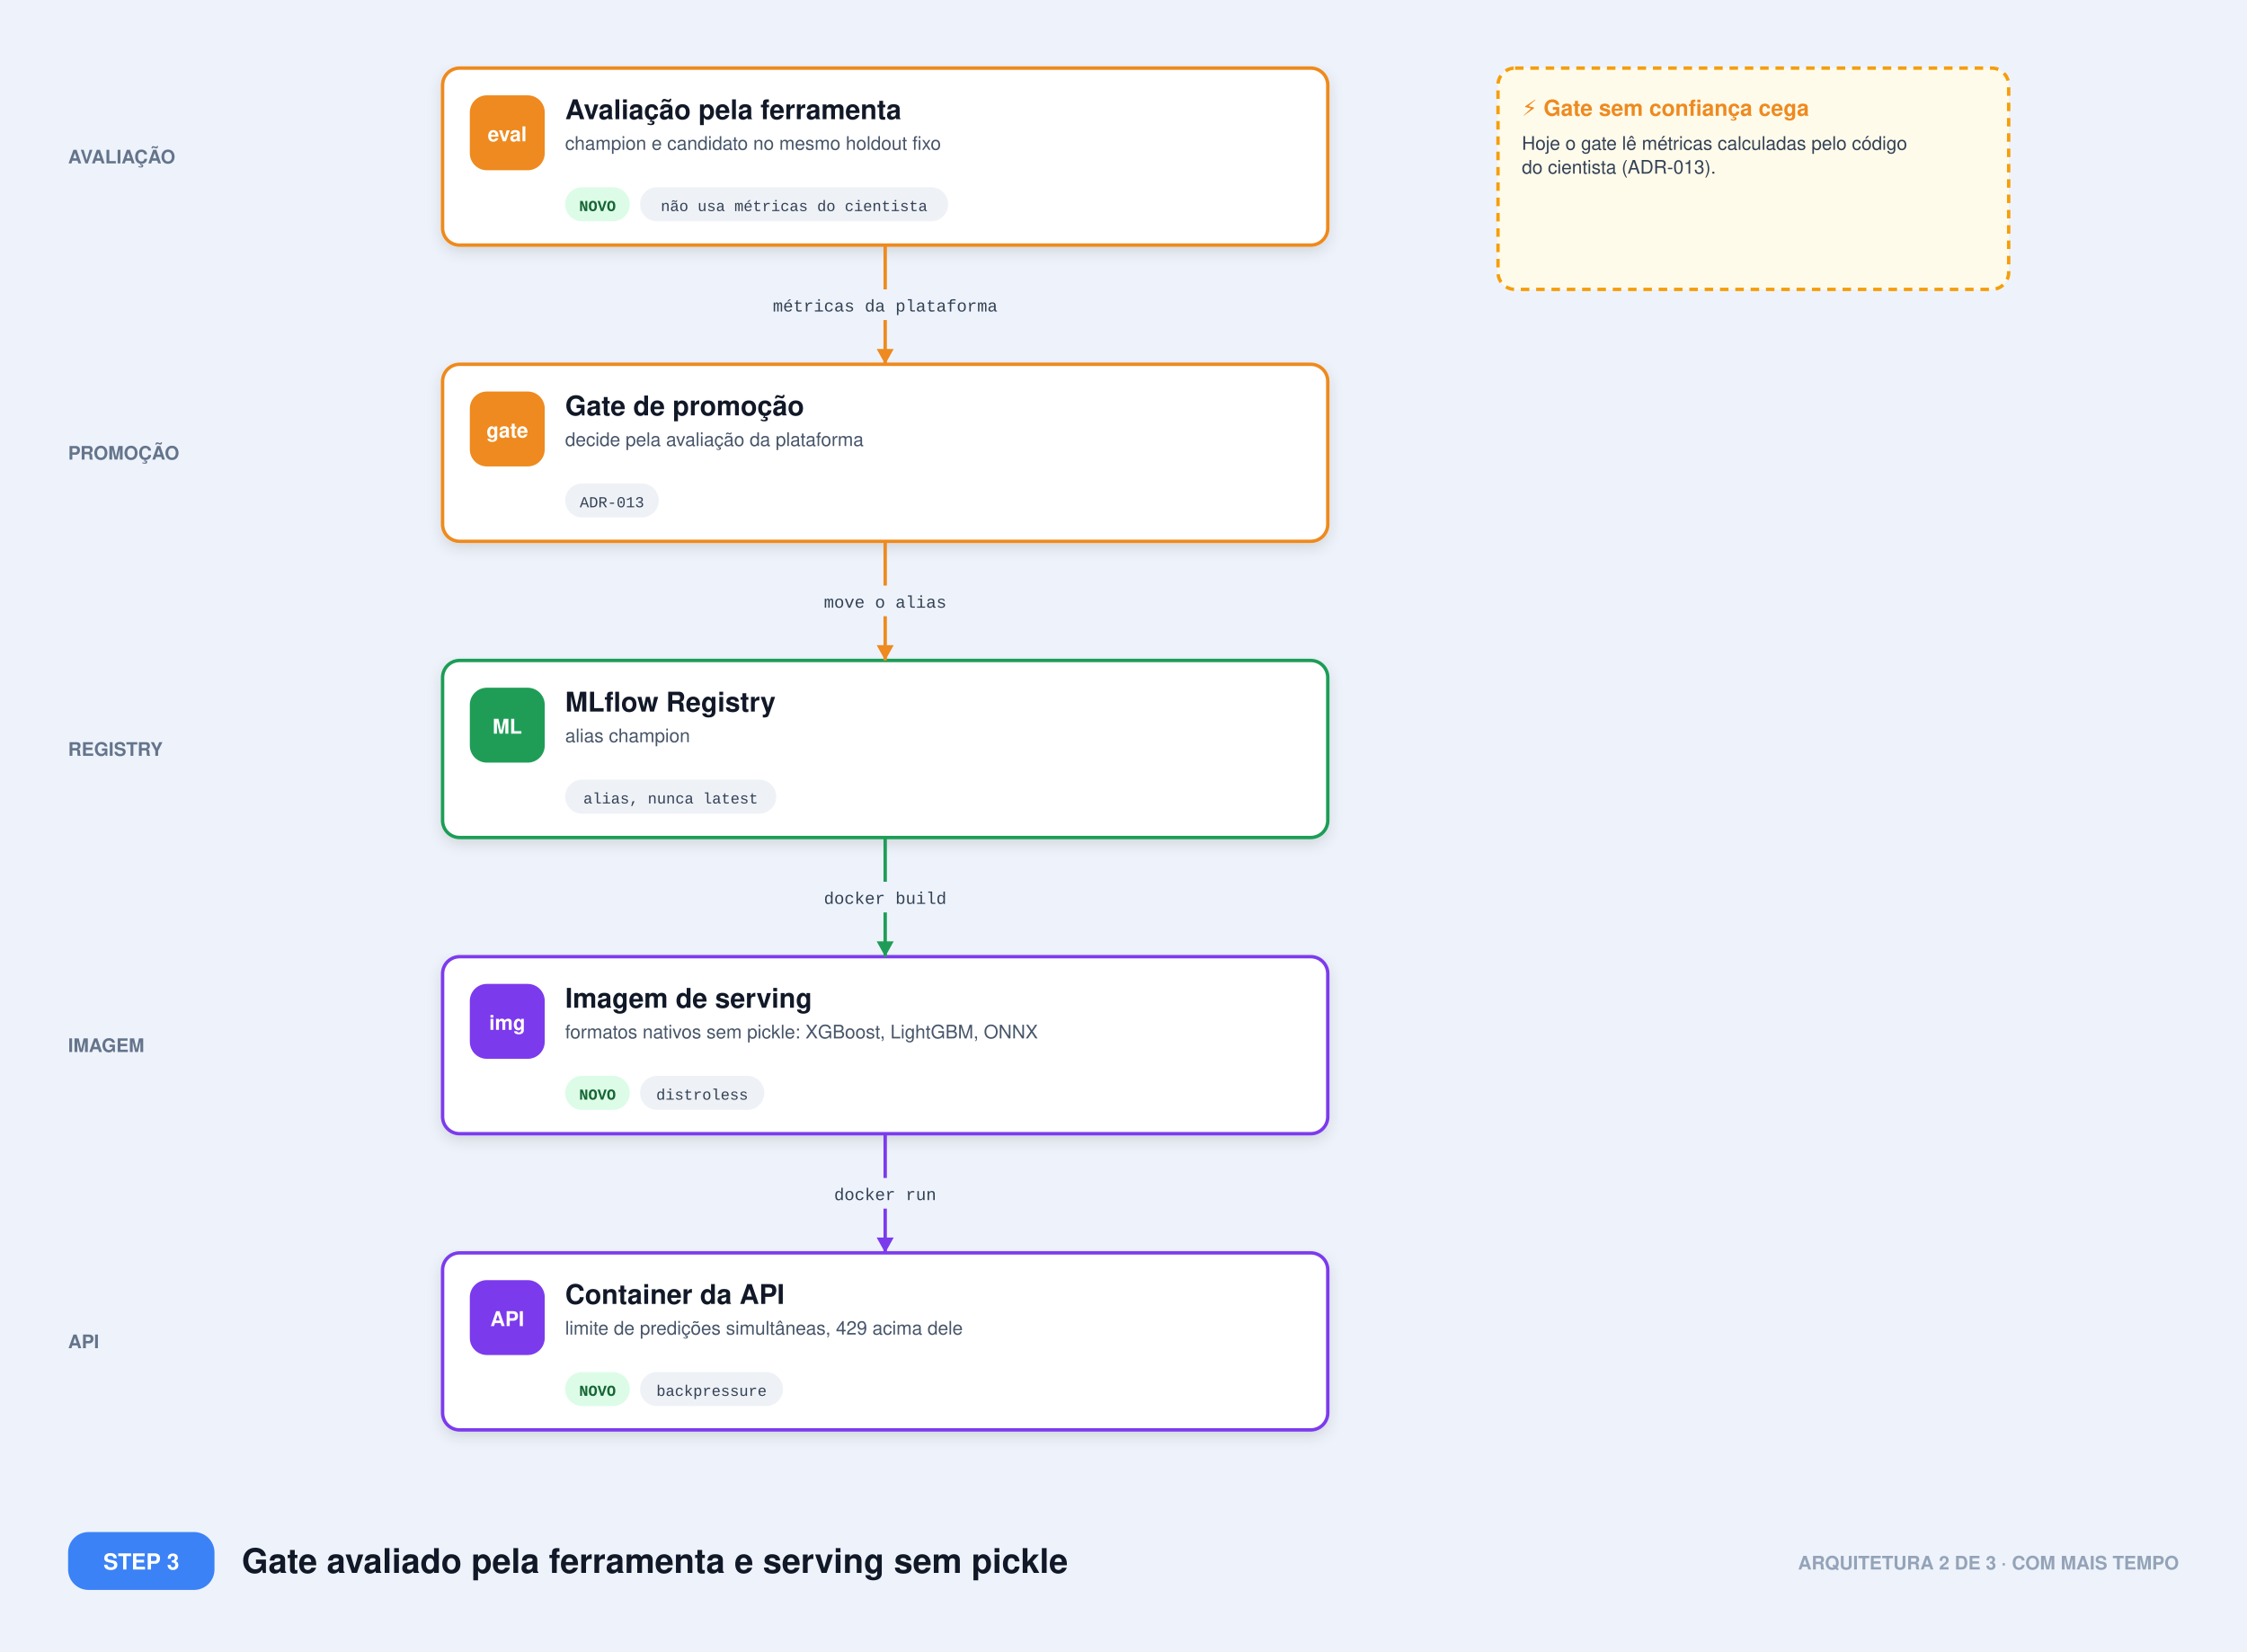
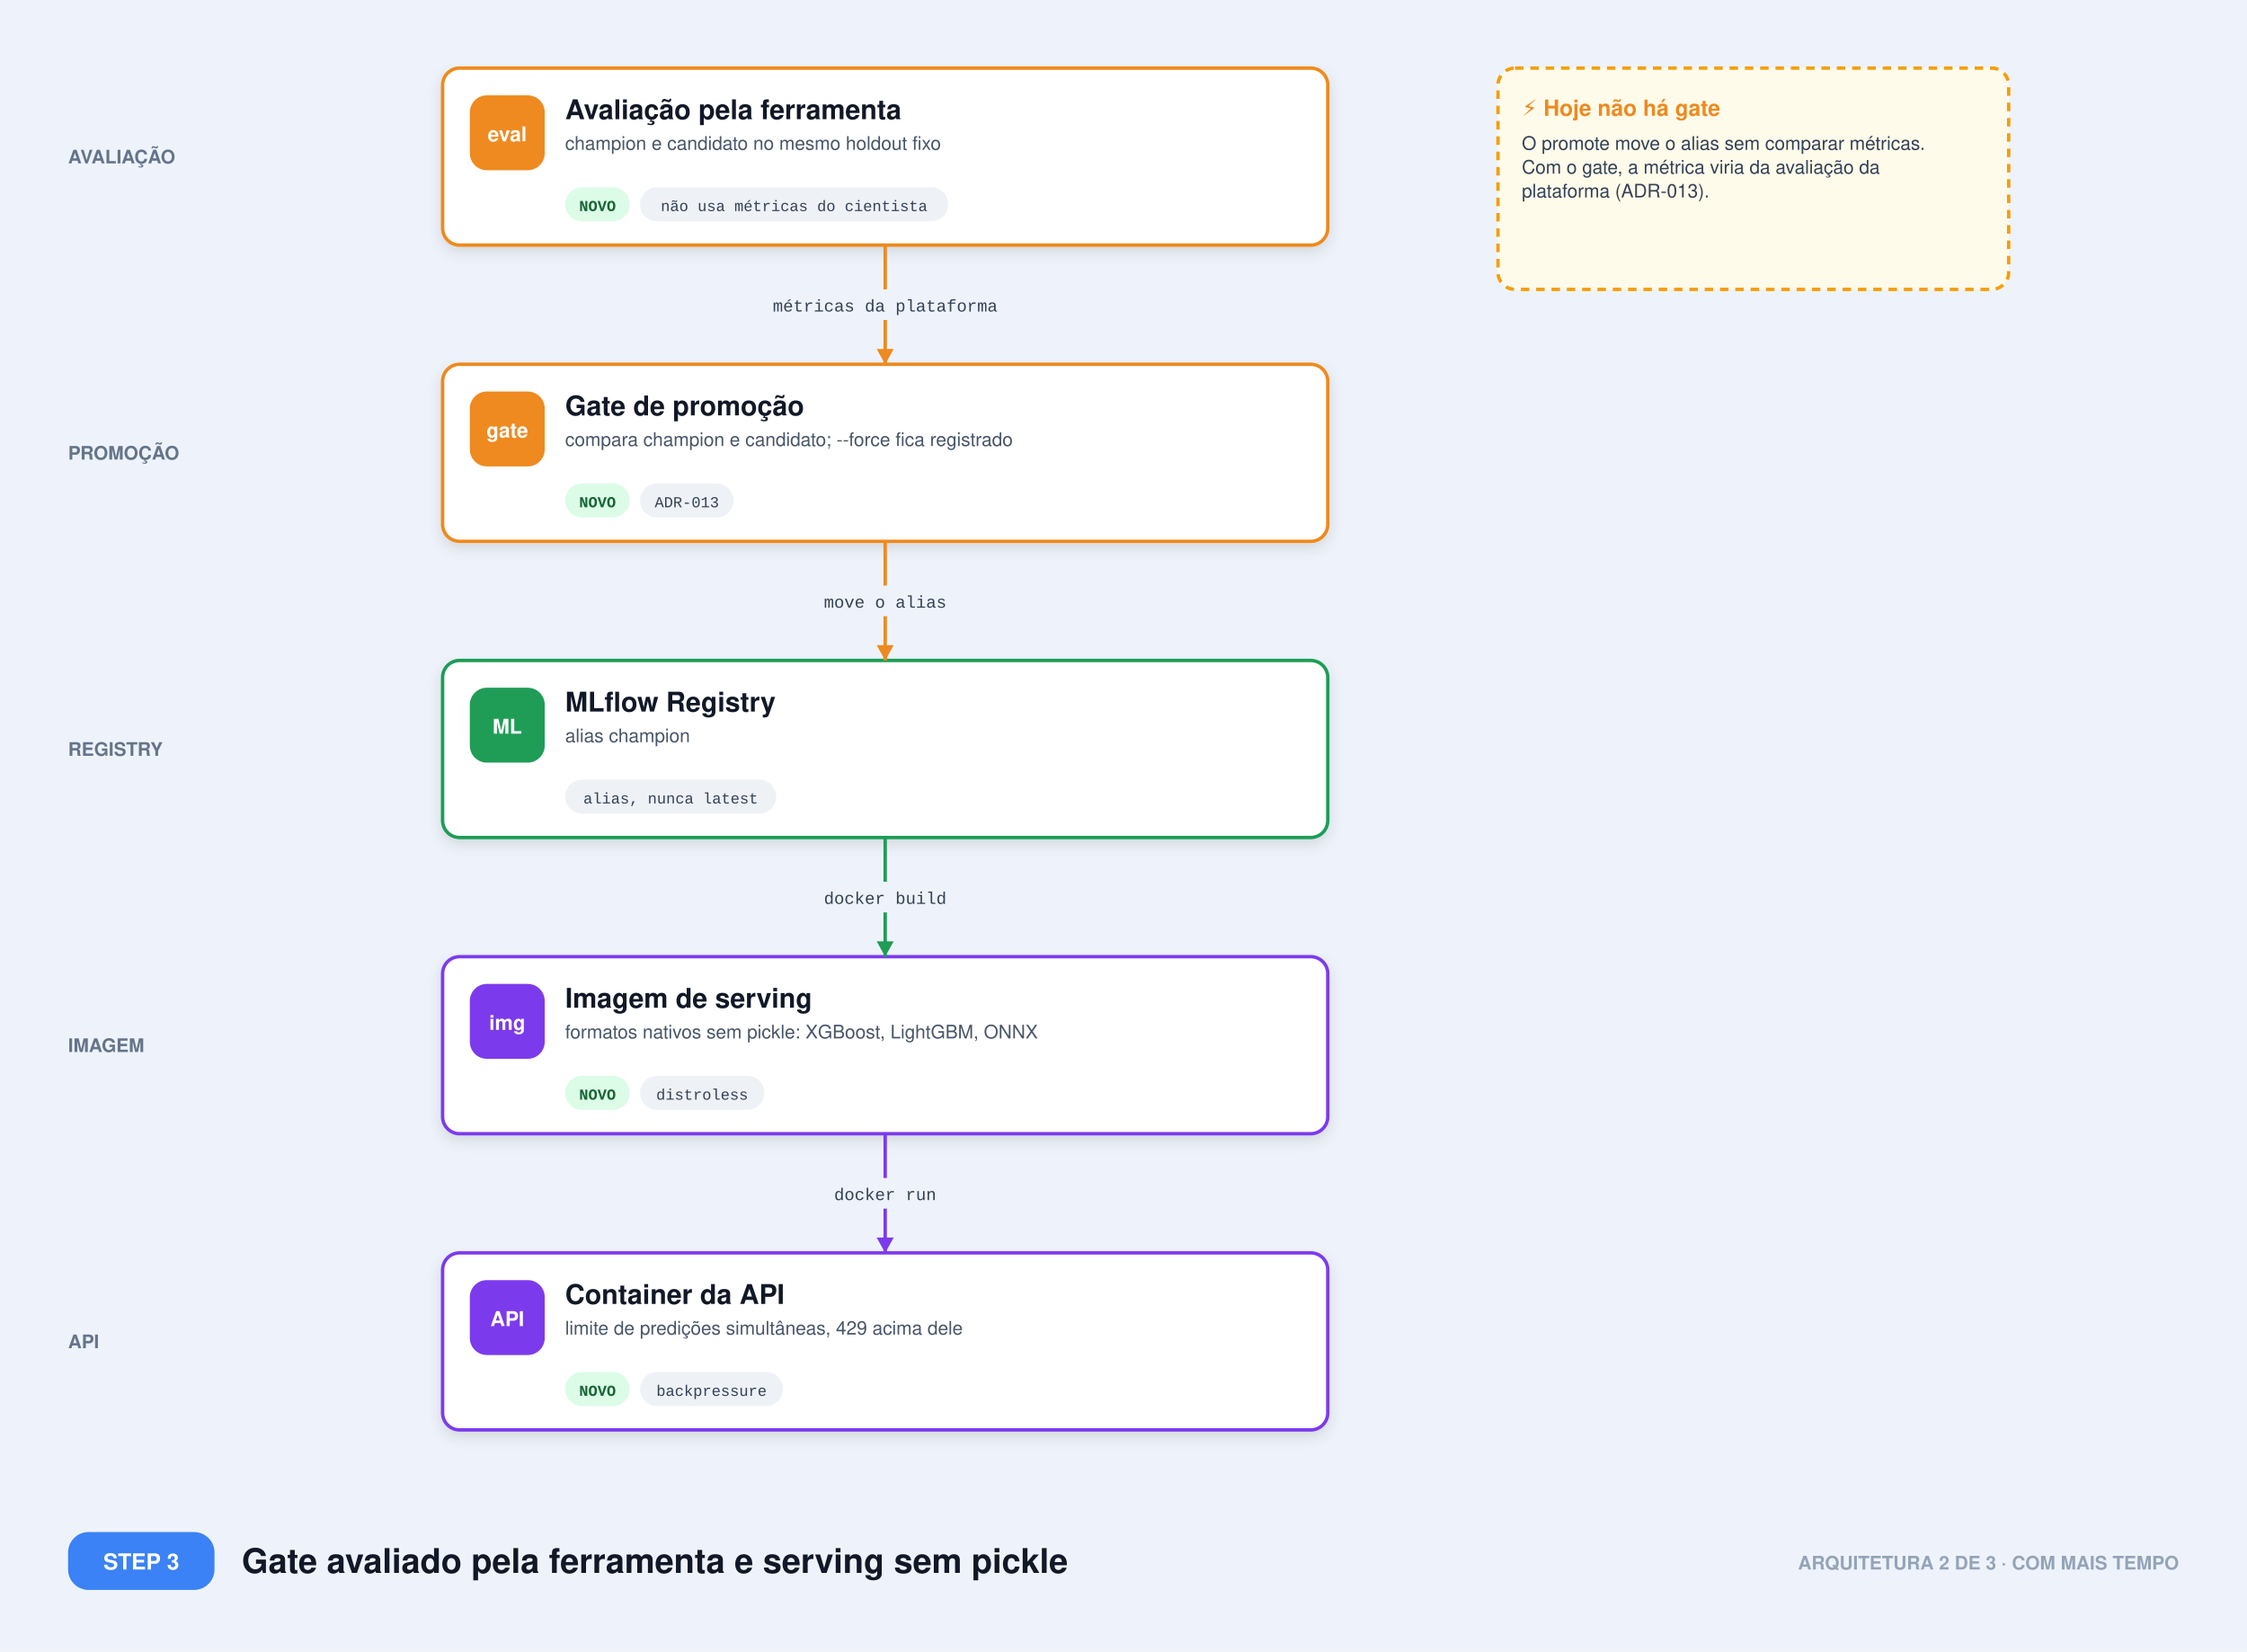
<svg xmlns="http://www.w3.org/2000/svg" width="1320" height="970" font-family="Helvetica, Arial, sans-serif">
  <defs>
    <filter id="sh" x="-5%" y="-5%" width="110%" height="120%">
      <feDropShadow dx="0" dy="3" stdDeviation="4" flood-opacity=".12" />
    </filter>
  </defs>
  <rect width="100%" height="100%" fill="#eef3fb" />
  <text x="40" y="96" font-size="11" font-weight="700" fill="#64748b">AVALIAÇÃO</text>
  <text x="40" y="270" font-size="11" font-weight="700" fill="#64748b">PROMOÇÃO</text>
  <text x="40" y="444" font-size="11" font-weight="700" fill="#64748b">REGISTRY</text>
  <text x="40" y="618" font-size="11" font-weight="700" fill="#64748b">IMAGEM</text>
  <text x="40" y="792" font-size="11" font-weight="700" fill="#64748b">API</text>
  <rect x="260" y="40" width="520" height="104" rx="10" fill="#fff" stroke="#ee8a1f" stroke-width="2" filter="url(#sh)" />
  <rect x="276" y="56" width="44" height="44" rx="10" fill="#ee8a1f" />
  <text x="298" y="83" font-size="12" font-weight="700" fill="#fff" text-anchor="middle">eval</text>
  <text x="332" y="70" font-size="16" font-weight="700" fill="#111827">Avaliação pela ferramenta</text>
  <text x="332" y="88" font-size="11" fill="#475569">champion e candidato no mesmo holdout fixo</text>
  <rect x="332" y="110" width="38" height="20" rx="10" fill="#dcfce7" />
  <text x="351.0" y="124" font-size="9" font-weight="700" font-family="Courier New, monospace" fill="#166534" text-anchor="middle">NOVO</text>
  <rect x="376" y="110" width="181" height="20" rx="10" fill="#eef1f6" />
  <text x="466.5" y="124" font-size="9" font-weight="400" font-family="Courier New, monospace" fill="#334155" text-anchor="middle">não usa métricas do cientista</text>
  <rect x="260" y="214" width="520" height="104" rx="10" fill="#fff" stroke="#ee8a1f" stroke-width="2" filter="url(#sh)" />
  <rect x="276" y="230" width="44" height="44" rx="10" fill="#ee8a1f" />
  <text x="298" y="257" font-size="12" font-weight="700" fill="#fff" text-anchor="middle">gate</text>
  <text x="332" y="244" font-size="16" font-weight="700" fill="#111827">Gate de promoção</text>
-   <text x="332" y="262" font-size="11" fill="#475569">decide pela avaliação da plataforma</text>
-   <rect x="332" y="284" width="55" height="20" rx="10" fill="#eef1f6" />
-   <text x="359.5" y="298" font-size="9" font-weight="400" font-family="Courier New, monospace" fill="#334155" text-anchor="middle">ADR-013</text>
+   <text x="332" y="262" font-size="11" fill="#475569">compara champion e candidato; --force fica registrado</text>
+   <rect x="332" y="284" width="38" height="20" rx="10" fill="#dcfce7" />
+   <text x="351.0" y="298" font-size="9" font-weight="700" font-family="Courier New, monospace" fill="#166534" text-anchor="middle">NOVO</text>
+   <rect x="376" y="284" width="55" height="20" rx="10" fill="#eef1f6" />
+   <text x="403.5" y="298" font-size="9" font-weight="400" font-family="Courier New, monospace" fill="#334155" text-anchor="middle">ADR-013</text>
  <rect x="260" y="388" width="520" height="104" rx="10" fill="#fff" stroke="#1f9d57" stroke-width="2" filter="url(#sh)" />
  <rect x="276" y="404" width="44" height="44" rx="10" fill="#1f9d57" />
  <text x="298" y="431" font-size="12" font-weight="700" fill="#fff" text-anchor="middle">ML</text>
  <text x="332" y="418" font-size="16" font-weight="700" fill="#111827">MLflow Registry</text>
  <text x="332" y="436" font-size="11" fill="#475569">alias champion</text>
  <rect x="332" y="458" width="124" height="20" rx="10" fill="#eef1f6" />
  <text x="394.0" y="472" font-size="9" font-weight="400" font-family="Courier New, monospace" fill="#334155" text-anchor="middle">alias, nunca latest</text>
  <rect x="260" y="562" width="520" height="104" rx="10" fill="#fff" stroke="#7c3aed" stroke-width="2" filter="url(#sh)" />
  <rect x="276" y="578" width="44" height="44" rx="10" fill="#7c3aed" />
  <text x="298" y="605" font-size="12" font-weight="700" fill="#fff" text-anchor="middle">img</text>
  <text x="332" y="592" font-size="16" font-weight="700" fill="#111827">Imagem de serving</text>
  <text x="332" y="610" font-size="11" fill="#475569">formatos nativos sem pickle: XGBoost, LightGBM, ONNX</text>
  <rect x="332" y="632" width="38" height="20" rx="10" fill="#dcfce7" />
  <text x="351.0" y="646" font-size="9" font-weight="700" font-family="Courier New, monospace" fill="#166534" text-anchor="middle">NOVO</text>
  <rect x="376" y="632" width="73" height="20" rx="10" fill="#eef1f6" />
  <text x="412.5" y="646" font-size="9" font-weight="400" font-family="Courier New, monospace" fill="#334155" text-anchor="middle">distroless</text>
  <rect x="260" y="736" width="520" height="104" rx="10" fill="#fff" stroke="#7c3aed" stroke-width="2" filter="url(#sh)" />
  <rect x="276" y="752" width="44" height="44" rx="10" fill="#7c3aed" />
  <text x="298" y="779" font-size="12" font-weight="700" fill="#fff" text-anchor="middle">API</text>
  <text x="332" y="766" font-size="16" font-weight="700" fill="#111827">Container da API</text>
  <text x="332" y="784" font-size="11" fill="#475569">limite de predições simultâneas, 429 acima dele</text>
  <rect x="332" y="806" width="38" height="20" rx="10" fill="#dcfce7" />
  <text x="351.0" y="820" font-size="9" font-weight="700" font-family="Courier New, monospace" fill="#166534" text-anchor="middle">NOVO</text>
  <rect x="376" y="806" width="84" height="20" rx="10" fill="#eef1f6" />
  <text x="418.0" y="820" font-size="9" font-weight="400" font-family="Courier New, monospace" fill="#334155" text-anchor="middle">backpressure</text>
  <rect x="880" y="40" width="300" height="130" rx="10" fill="#fffbeb" stroke="#f59e0b" stroke-width="2" stroke-dasharray="5 4" />
-   <text x="894" y="68" font-size="13" font-weight="700" fill="#ee8a1f">⚡ Gate sem confiança cega</text>
-   <text x="894" y="88" font-size="11" fill="#334155">Hoje o gate lê métricas calculadas pelo código</text>
-   <text x="894" y="102" font-size="11" fill="#334155">do cientista (ADR-013).</text>
+   <text x="894" y="68" font-size="13" font-weight="700" fill="#ee8a1f">⚡ Hoje não há gate</text>
+   <text x="894" y="88" font-size="11" fill="#334155">O promote move o alias sem comparar métricas.</text>
+   <text x="894" y="102" font-size="11" fill="#334155">Com o gate, a métrica viria da avaliação da</text>
+   <text x="894" y="116" font-size="11" fill="#334155">plataforma (ADR-013).</text>
  <path d="M520.0,144 L520.0,179.0 L520.0,179.0 L520.0,214" fill="none" stroke="#ee8a1f" stroke-width="2" />
  <polygon points="515.0,205 525.0,205 520.0,214" fill="#ee8a1f" />
  <rect x="448.0" y="170.0" width="144.0" height="18" fill="#eef3fb" />
  <text x="520.0" y="183.0" font-size="10" font-family="Courier New, monospace" fill="#334155" text-anchor="middle">métricas da plataforma</text>
  <path d="M520.0,318 L520.0,353.0 L520.0,353.0 L520.0,388" fill="none" stroke="#ee8a1f" stroke-width="2" />
  <polygon points="515.0,379 525.0,379 520.0,388" fill="#ee8a1f" />
  <rect x="478.0" y="344.0" width="84.0" height="18" fill="#eef3fb" />
  <text x="520.0" y="357.0" font-size="10" font-family="Courier New, monospace" fill="#334155" text-anchor="middle">move o alias</text>
  <path d="M520.0,492 L520.0,527.0 L520.0,527.0 L520.0,562" fill="none" stroke="#1f9d57" stroke-width="2" />
  <polygon points="515.0,553 525.0,553 520.0,562" fill="#1f9d57" />
  <rect x="478.0" y="518.0" width="84.0" height="18" fill="#eef3fb" />
  <text x="520.0" y="531.0" font-size="10" font-family="Courier New, monospace" fill="#334155" text-anchor="middle">docker build</text>
  <path d="M520.0,666 L520.0,701.0 L520.0,701.0 L520.0,736" fill="none" stroke="#7c3aed" stroke-width="2" />
  <polygon points="515.0,727 525.0,727 520.0,736" fill="#7c3aed" />
  <rect x="484.0" y="692.0" width="72.0" height="18" fill="#eef3fb" />
  <text x="520.0" y="705.0" font-size="10" font-family="Courier New, monospace" fill="#334155" text-anchor="middle">docker run</text>
  <rect x="40" y="900" width="86" height="34" rx="12" fill="#3b82f6" />
  <text x="83" y="922" font-size="13" font-weight="700" fill="#fff" text-anchor="middle">STEP 3</text>
  <text x="142" y="924" font-size="20" font-weight="700" fill="#111827">Gate avaliado pela ferramenta e serving sem pickle</text>
  <text x="1280" y="922" font-size="11" font-weight="700" fill="#94a3b8" text-anchor="end">ARQUITETURA 2 DE 3 · COM MAIS TEMPO</text>
</svg>
